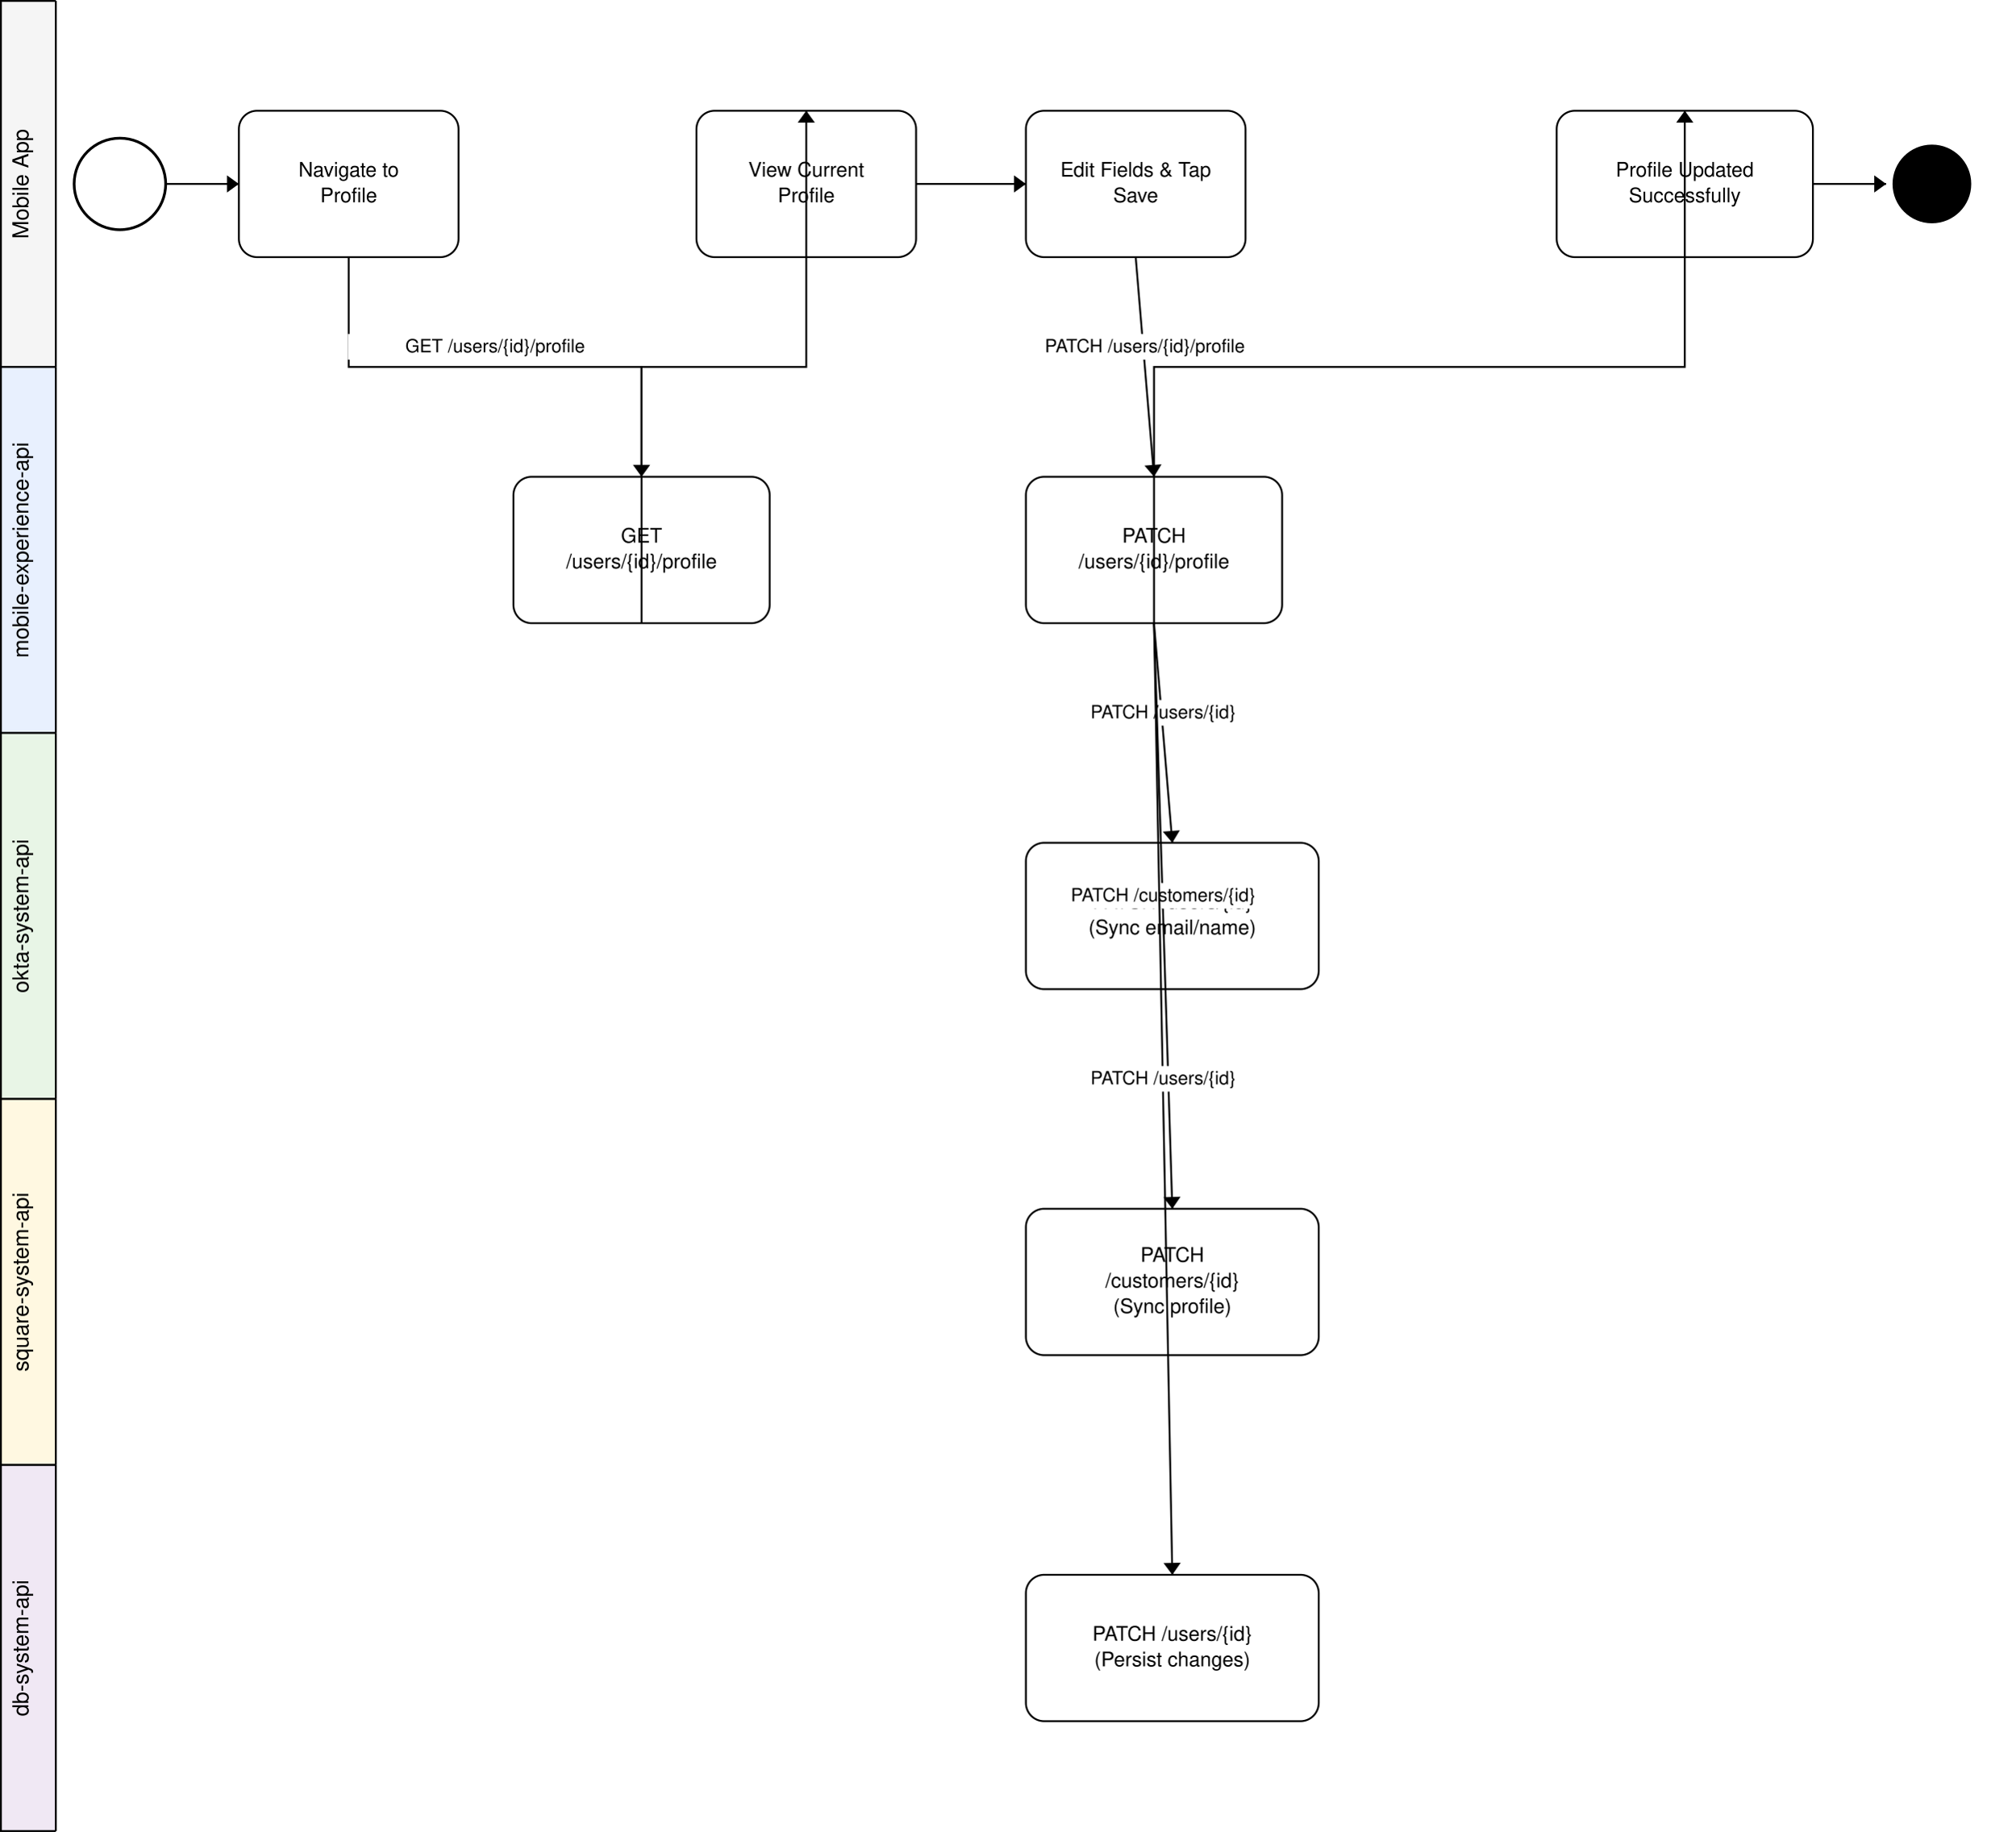
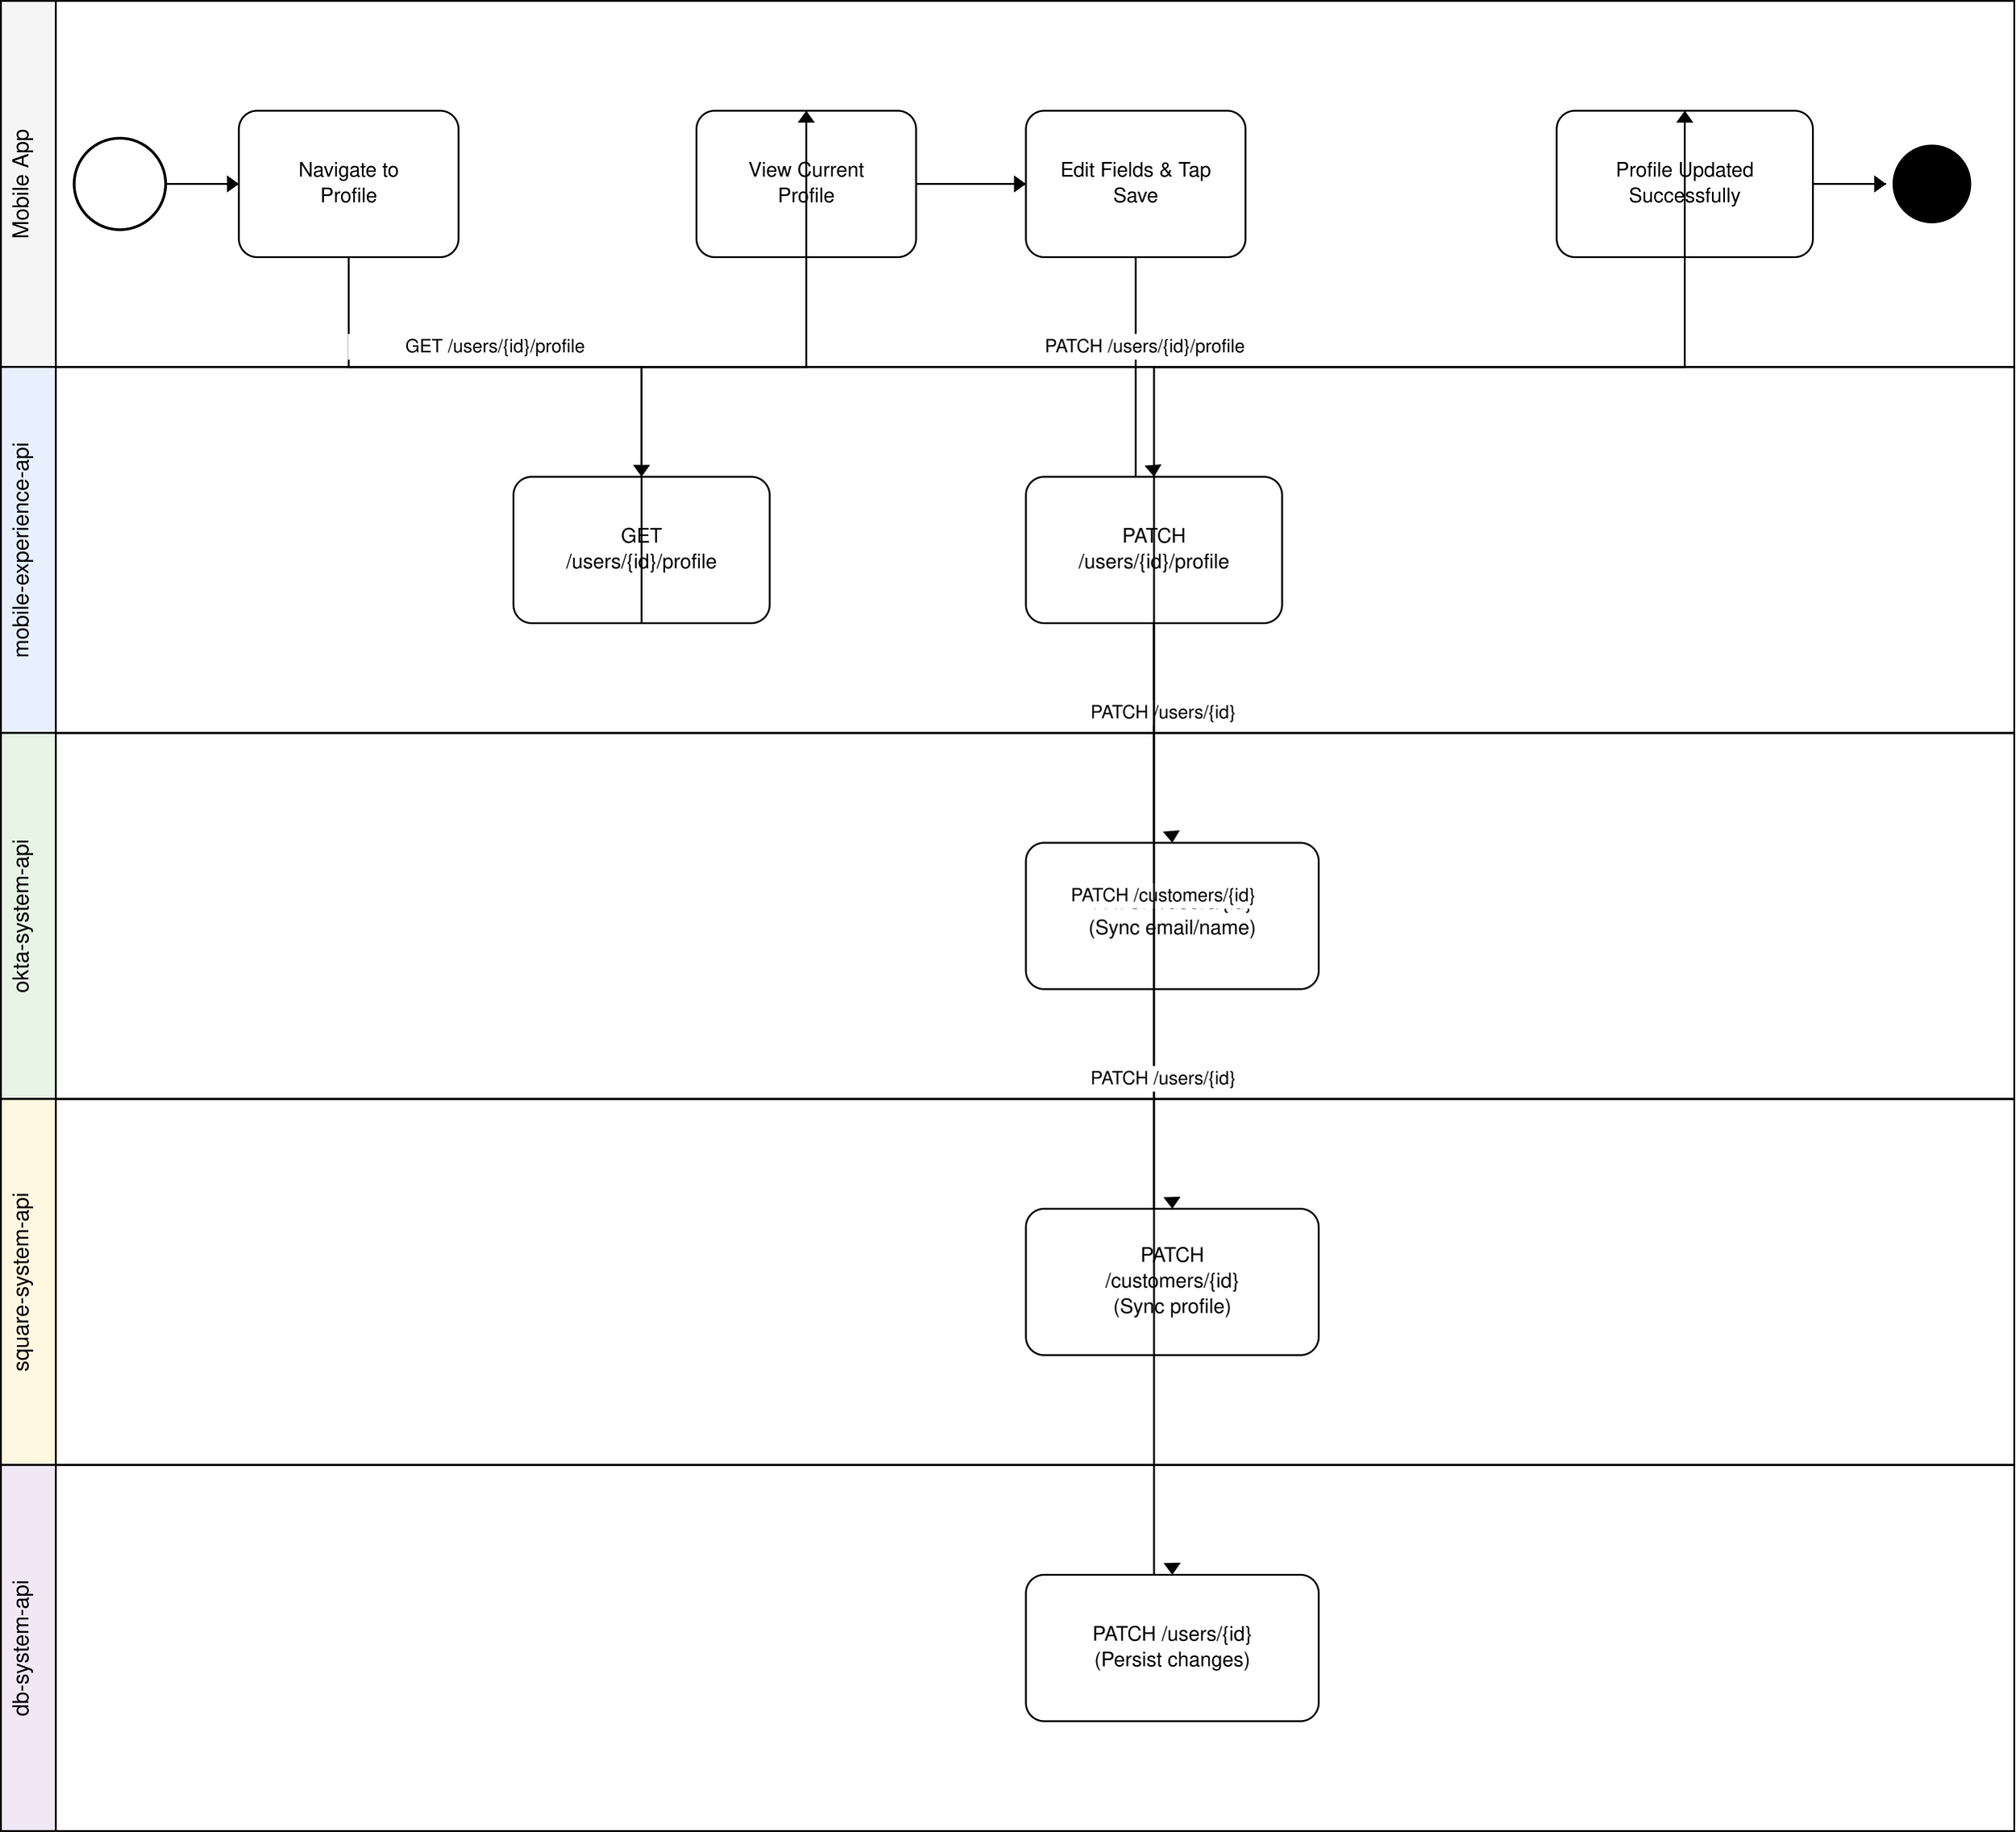
<svg xmlns="http://www.w3.org/2000/svg" version="1.1" width="1101px" height="1001px" viewBox="-0.5 -0.5 1101 1001" content="&lt;mxfile host=&quot;app.diagrams.net&quot; agent=&quot;RideXpress-docs&quot; version=&quot;24.5.3&quot; type=&quot;github&quot;&gt;   &lt;diagram name=&quot;User Profile Management Flow&quot; id=&quot;diagram-01&quot;&gt;     &lt;mxGraphModel dx=&quot;1652&quot; dy=&quot;1200&quot; grid=&quot;1&quot; gridSize=&quot;10&quot; guides=&quot;1&quot; tooltips=&quot;1&quot; connect=&quot;1&quot; arrows=&quot;1&quot; fold=&quot;1&quot; page=&quot;1&quot; pageScale=&quot;1&quot; pageWidth=&quot;1100&quot; pageHeight=&quot;1000&quot; math=&quot;0&quot; shadow=&quot;0&quot;&gt;       &lt;root&gt;         &lt;mxCell id=&quot;0&quot; /&gt;         &lt;mxCell id=&quot;1&quot; parent=&quot;0&quot; /&gt;         &lt;mxCell id=&quot;L1&quot; value=&quot;Mobile App&quot; style=&quot;swimlane;horizontal=0;whiteSpace=wrap;html=1;&quot; parent=&quot;1&quot; vertex=&quot;1&quot;&gt;           &lt;mxGeometry y=&quot;0&quot; width=&quot;1100&quot; height=&quot;200&quot; as=&quot;geometry&quot; /&gt;         &lt;/mxCell&gt;         &lt;mxCell id=&quot;L2&quot; value=&quot;mobile-experience-api&quot; style=&quot;swimlane;horizontal=0;whiteSpace=wrap;html=1;&quot; parent=&quot;1&quot; vertex=&quot;1&quot;&gt;           &lt;mxGeometry y=&quot;200&quot; width=&quot;1100&quot; height=&quot;200&quot; as=&quot;geometry&quot; /&gt;         &lt;/mxCell&gt;         &lt;mxCell id=&quot;L3&quot; value=&quot;okta-system-api&quot; style=&quot;swimlane;horizontal=0;whiteSpace=wrap;html=1;&quot; parent=&quot;1&quot; vertex=&quot;1&quot;&gt;           &lt;mxGeometry y=&quot;400&quot; width=&quot;1100&quot; height=&quot;200&quot; as=&quot;geometry&quot; /&gt;         &lt;/mxCell&gt;         &lt;mxCell id=&quot;L4&quot; value=&quot;square-system-api&quot; style=&quot;swimlane;horizontal=0;whiteSpace=wrap;html=1;&quot; parent=&quot;1&quot; vertex=&quot;1&quot;&gt;           &lt;mxGeometry y=&quot;600&quot; width=&quot;1100&quot; height=&quot;200&quot; as=&quot;geometry&quot; /&gt;         &lt;/mxCell&gt;         &lt;mxCell id=&quot;L5&quot; value=&quot;db-system-api&quot; style=&quot;swimlane;horizontal=0;whiteSpace=wrap;html=1;&quot; parent=&quot;1&quot; vertex=&quot;1&quot;&gt;           &lt;mxGeometry y=&quot;800&quot; width=&quot;1100&quot; height=&quot;200&quot; as=&quot;geometry&quot; /&gt;         &lt;/mxCell&gt;         &lt;mxCell id=&quot;start&quot; style=&quot;points=[[0.145,0.145,0],[0.5,0,0],[0.855,0.145,0],[1,0.5,0],[0.855,0.855,0],[0.5,1,0],[0.145,0.855,0],[0,0.5,0]];shape=mxgraph.bpmn.event;html=1;verticalLabelPosition=bottom;labelBackgroundColor=#ffffff;verticalAlign=top;align=center;perimeter=ellipsePerimeter;outlineConnect=0;aspect=fixed;outline=standard;symbol=general;&quot; parent=&quot;L1&quot; vertex=&quot;1&quot;&gt;           &lt;mxGeometry x=&quot;40&quot; y=&quot;75&quot; width=&quot;50&quot; height=&quot;50&quot; as=&quot;geometry&quot; /&gt;         &lt;/mxCell&gt;         &lt;mxCell id=&quot;t1&quot; value=&quot;Navigate to Profile&quot; style=&quot;points=[[0.25,0,0],[0.5,0,0],[0.75,0,0],[1,0.25,0],[1,0.5,0],[1,0.75,0],[0.75,1,0],[0.5,1,0],[0.25,1,0],[0,0.75,0],[0,0.5,0],[0,0.25,0]];shape=mxgraph.bpmn.task;whiteSpace=wrap;rectStyle=rounded;size=10;html=1;container=1;expand=0;collapsible=0;taskMarker=abstract;&quot; parent=&quot;L1&quot; vertex=&quot;1&quot;&gt;           &lt;mxGeometry x=&quot;130&quot; y=&quot;60&quot; width=&quot;120&quot; height=&quot;80&quot; as=&quot;geometry&quot; /&gt;         &lt;/mxCell&gt;         &lt;mxCell id=&quot;t1b&quot; value=&quot;View Current Profile&quot; style=&quot;points=[[0.25,0,0],[0.5,0,0],[0.75,0,0],[1,0.25,0],[1,0.5,0],[1,0.75,0],[0.75,1,0],[0.5,1,0],[0.25,1,0],[0,0.75,0],[0,0.5,0],[0,0.25,0]];shape=mxgraph.bpmn.task;whiteSpace=wrap;rectStyle=rounded;size=10;html=1;container=1;expand=0;collapsible=0;taskMarker=abstract;&quot; parent=&quot;L1&quot; vertex=&quot;1&quot;&gt;           &lt;mxGeometry x=&quot;380&quot; y=&quot;60&quot; width=&quot;120&quot; height=&quot;80&quot; as=&quot;geometry&quot; /&gt;         &lt;/mxCell&gt;         &lt;mxCell id=&quot;t1c&quot; value=&quot;Edit Fields &amp;amp; Tap Save&quot; style=&quot;points=[[0.25,0,0],[0.5,0,0],[0.75,0,0],[1,0.25,0],[1,0.5,0],[1,0.75,0],[0.75,1,0],[0.5,1,0],[0.25,1,0],[0,0.75,0],[0,0.5,0],[0,0.25,0]];shape=mxgraph.bpmn.task;whiteSpace=wrap;rectStyle=rounded;size=10;html=1;container=1;expand=0;collapsible=0;taskMarker=abstract;&quot; parent=&quot;L1&quot; vertex=&quot;1&quot;&gt;           &lt;mxGeometry x=&quot;560&quot; y=&quot;60&quot; width=&quot;120&quot; height=&quot;80&quot; as=&quot;geometry&quot; /&gt;         &lt;/mxCell&gt;         &lt;mxCell id=&quot;t1d&quot; value=&quot;Profile Updated Successfully&quot; style=&quot;points=[[0.25,0,0],[0.5,0,0],[0.75,0,0],[1,0.25,0],[1,0.5,0],[1,0.75,0],[0.75,1,0],[0.5,1,0],[0.25,1,0],[0,0.75,0],[0,0.5,0],[0,0.25,0]];shape=mxgraph.bpmn.task;whiteSpace=wrap;rectStyle=rounded;size=10;html=1;container=1;expand=0;collapsible=0;taskMarker=abstract;&quot; parent=&quot;L1&quot; vertex=&quot;1&quot;&gt;           &lt;mxGeometry x=&quot;850&quot; y=&quot;60&quot; width=&quot;140&quot; height=&quot;80&quot; as=&quot;geometry&quot; /&gt;         &lt;/mxCell&gt;         &lt;mxCell id=&quot;end&quot; style=&quot;ellipse;whiteSpace=wrap;html=1;aspect=fixed;fillColor=#000000;&quot; parent=&quot;L1&quot; vertex=&quot;1&quot;&gt;           &lt;mxGeometry x=&quot;1030&quot; y=&quot;75&quot; width=&quot;50&quot; height=&quot;50&quot; as=&quot;geometry&quot; /&gt;         &lt;/mxCell&gt;         &lt;mxCell id=&quot;t2a&quot; value=&quot;GET /users/{id}/profile&quot; style=&quot;points=[[0.25,0,0],[0.5,0,0],[0.75,0,0],[1,0.25,0],[1,0.5,0],[1,0.75,0],[0.75,1,0],[0.5,1,0],[0.25,1,0],[0,0.75,0],[0,0.5,0],[0,0.25,0]];shape=mxgraph.bpmn.task;whiteSpace=wrap;rectStyle=rounded;size=10;html=1;container=1;expand=0;collapsible=0;taskMarker=abstract;&quot; parent=&quot;L2&quot; vertex=&quot;1&quot;&gt;           &lt;mxGeometry x=&quot;280&quot; y=&quot;60&quot; width=&quot;140&quot; height=&quot;80&quot; as=&quot;geometry&quot; /&gt;         &lt;/mxCell&gt;         &lt;mxCell id=&quot;t2b&quot; value=&quot;PATCH /users/{id}/profile&quot; style=&quot;points=[[0.25,0,0],[0.5,0,0],[0.75,0,0],[1,0.25,0],[1,0.5,0],[1,0.75,0],[0.75,1,0],[0.5,1,0],[0.25,1,0],[0,0.75,0],[0,0.5,0],[0,0.25,0]];shape=mxgraph.bpmn.task;whiteSpace=wrap;rectStyle=rounded;size=10;html=1;container=1;expand=0;collapsible=0;taskMarker=abstract;&quot; parent=&quot;L2&quot; vertex=&quot;1&quot;&gt;           &lt;mxGeometry x=&quot;560&quot; y=&quot;60&quot; width=&quot;140&quot; height=&quot;80&quot; as=&quot;geometry&quot; /&gt;         &lt;/mxCell&gt;         &lt;mxCell id=&quot;t3&quot; value=&quot;PATCH /users/{id} (Sync email/name)&quot; style=&quot;points=[[0.25,0,0],[0.5,0,0],[0.75,0,0],[1,0.25,0],[1,0.5,0],[1,0.75,0],[0.75,1,0],[0.5,1,0],[0.25,1,0],[0,0.75,0],[0,0.5,0],[0,0.25,0]];shape=mxgraph.bpmn.task;whiteSpace=wrap;rectStyle=rounded;size=10;html=1;container=1;expand=0;collapsible=0;taskMarker=abstract;&quot; parent=&quot;L3&quot; vertex=&quot;1&quot;&gt;           &lt;mxGeometry x=&quot;560&quot; y=&quot;60&quot; width=&quot;160&quot; height=&quot;80&quot; as=&quot;geometry&quot; /&gt;         &lt;/mxCell&gt;         &lt;mxCell id=&quot;t4&quot; value=&quot;PATCH /customers/{id} (Sync profile)&quot; style=&quot;points=[[0.25,0,0],[0.5,0,0],[0.75,0,0],[1,0.25,0],[1,0.5,0],[1,0.75,0],[0.75,1,0],[0.5,1,0],[0.25,1,0],[0,0.75,0],[0,0.5,0],[0,0.25,0]];shape=mxgraph.bpmn.task;whiteSpace=wrap;rectStyle=rounded;size=10;html=1;container=1;expand=0;collapsible=0;taskMarker=abstract;&quot; parent=&quot;L4&quot; vertex=&quot;1&quot;&gt;           &lt;mxGeometry x=&quot;560&quot; y=&quot;60&quot; width=&quot;160&quot; height=&quot;80&quot; as=&quot;geometry&quot; /&gt;         &lt;/mxCell&gt;         &lt;mxCell id=&quot;t5&quot; value=&quot;PATCH /users/{id} (Persist changes)&quot; style=&quot;points=[[0.25,0,0],[0.5,0,0],[0.75,0,0],[1,0.25,0],[1,0.5,0],[1,0.75,0],[0.75,1,0],[0.5,1,0],[0.25,1,0],[0,0.75,0],[0,0.5,0],[0,0.25,0]];shape=mxgraph.bpmn.task;whiteSpace=wrap;rectStyle=rounded;size=10;html=1;container=1;expand=0;collapsible=0;taskMarker=abstract;&quot; parent=&quot;L5&quot; vertex=&quot;1&quot;&gt;           &lt;mxGeometry x=&quot;560&quot; y=&quot;60&quot; width=&quot;160&quot; height=&quot;80&quot; as=&quot;geometry&quot; /&gt;         &lt;/mxCell&gt;         &lt;mxCell id=&quot;e1&quot; style=&quot;edgeStyle=orthogonalEdgeStyle;rounded=0;orthogonalLoop=1;jettySize=auto;html=1;&quot; parent=&quot;1&quot; edge=&quot;1&quot; source=&quot;start&quot; target=&quot;t1&quot;&gt;           &lt;mxGeometry relative=&quot;1&quot; as=&quot;geometry&quot; /&gt;         &lt;/mxCell&gt;         &lt;mxCell id=&quot;e2&quot; style=&quot;edgeStyle=orthogonalEdgeStyle;rounded=0;orthogonalLoop=1;jettySize=auto;html=1;&quot; parent=&quot;1&quot; edge=&quot;1&quot; source=&quot;t1&quot; target=&quot;t2a&quot;&gt;           &lt;mxGeometry relative=&quot;1&quot; as=&quot;geometry&quot; /&gt;         &lt;/mxCell&gt;         &lt;mxCell id=&quot;e2_l&quot; value=&quot;GET /users/{id}/profile&quot; style=&quot;edgeLabel;html=1;align=center;verticalAlign=middle;resizable=0;points=[];&quot; parent=&quot;e2&quot; vertex=&quot;1&quot;&gt;           &lt;mxGeometry relative=&quot;1&quot; as=&quot;geometry&quot; /&gt;             &lt;mxPoint as=&quot;offset&quot; /&gt;         &lt;/mxCell&gt;         &lt;mxCell id=&quot;e3&quot; style=&quot;edgeStyle=orthogonalEdgeStyle;rounded=0;orthogonalLoop=1;jettySize=auto;html=1;&quot; parent=&quot;1&quot; edge=&quot;1&quot; source=&quot;t2a&quot; target=&quot;t1b&quot;&gt;           &lt;mxGeometry relative=&quot;1&quot; as=&quot;geometry&quot; /&gt;         &lt;/mxCell&gt;         &lt;mxCell id=&quot;e4&quot; style=&quot;edgeStyle=orthogonalEdgeStyle;rounded=0;orthogonalLoop=1;jettySize=auto;html=1;&quot; parent=&quot;1&quot; edge=&quot;1&quot; source=&quot;t1b&quot; target=&quot;t1c&quot;&gt;           &lt;mxGeometry relative=&quot;1&quot; as=&quot;geometry&quot; /&gt;         &lt;/mxCell&gt;         &lt;mxCell id=&quot;e5&quot; style=&quot;edgeStyle=orthogonalEdgeStyle;rounded=0;orthogonalLoop=1;jettySize=auto;html=1;&quot; parent=&quot;1&quot; edge=&quot;1&quot; source=&quot;t1c&quot; target=&quot;t2b&quot;&gt;           &lt;mxGeometry relative=&quot;1&quot; as=&quot;geometry&quot; /&gt;         &lt;/mxCell&gt;         &lt;mxCell id=&quot;e5_l&quot; value=&quot;PATCH /users/{id}/profile&quot; style=&quot;edgeLabel;html=1;align=center;verticalAlign=middle;resizable=0;points=[];&quot; parent=&quot;e5&quot; vertex=&quot;1&quot;&gt;           &lt;mxGeometry relative=&quot;1&quot; as=&quot;geometry&quot; /&gt;             &lt;mxPoint as=&quot;offset&quot; /&gt;         &lt;/mxCell&gt;         &lt;mxCell id=&quot;e6&quot; style=&quot;edgeStyle=orthogonalEdgeStyle;rounded=0;orthogonalLoop=1;jettySize=auto;html=1;&quot; parent=&quot;1&quot; edge=&quot;1&quot; source=&quot;t2b&quot; target=&quot;t3&quot;&gt;           &lt;mxGeometry relative=&quot;1&quot; as=&quot;geometry&quot; /&gt;         &lt;/mxCell&gt;         &lt;mxCell id=&quot;e6_l&quot; value=&quot;PATCH /users/{id}&quot; style=&quot;edgeLabel;html=1;align=center;verticalAlign=middle;resizable=0;points=[];&quot; parent=&quot;e6&quot; vertex=&quot;1&quot;&gt;           &lt;mxGeometry relative=&quot;1&quot; as=&quot;geometry&quot; /&gt;             &lt;mxPoint as=&quot;offset&quot; /&gt;         &lt;/mxCell&gt;         &lt;mxCell id=&quot;e7&quot; style=&quot;edgeStyle=orthogonalEdgeStyle;rounded=0;orthogonalLoop=1;jettySize=auto;html=1;&quot; parent=&quot;1&quot; edge=&quot;1&quot; source=&quot;t2b&quot; target=&quot;t4&quot;&gt;           &lt;mxGeometry relative=&quot;1&quot; as=&quot;geometry&quot; /&gt;         &lt;/mxCell&gt;         &lt;mxCell id=&quot;e7_l&quot; value=&quot;PATCH /customers/{id}&quot; style=&quot;edgeLabel;html=1;align=center;verticalAlign=middle;resizable=0;points=[];&quot; parent=&quot;e7&quot; vertex=&quot;1&quot;&gt;           &lt;mxGeometry relative=&quot;1&quot; as=&quot;geometry&quot; /&gt;             &lt;mxPoint as=&quot;offset&quot; /&gt;         &lt;/mxCell&gt;         &lt;mxCell id=&quot;e8&quot; style=&quot;edgeStyle=orthogonalEdgeStyle;rounded=0;orthogonalLoop=1;jettySize=auto;html=1;&quot; parent=&quot;1&quot; edge=&quot;1&quot; source=&quot;t2b&quot; target=&quot;t5&quot;&gt;           &lt;mxGeometry relative=&quot;1&quot; as=&quot;geometry&quot; /&gt;         &lt;/mxCell&gt;         &lt;mxCell id=&quot;e8_l&quot; value=&quot;PATCH /users/{id}&quot; style=&quot;edgeLabel;html=1;align=center;verticalAlign=middle;resizable=0;points=[];&quot; parent=&quot;e8&quot; vertex=&quot;1&quot;&gt;           &lt;mxGeometry relative=&quot;1&quot; as=&quot;geometry&quot; /&gt;             &lt;mxPoint as=&quot;offset&quot; /&gt;         &lt;/mxCell&gt;         &lt;mxCell id=&quot;e9&quot; style=&quot;edgeStyle=orthogonalEdgeStyle;rounded=0;orthogonalLoop=1;jettySize=auto;html=1;&quot; parent=&quot;1&quot; edge=&quot;1&quot; source=&quot;t2b&quot; target=&quot;t1d&quot;&gt;           &lt;mxGeometry relative=&quot;1&quot; as=&quot;geometry&quot; /&gt;         &lt;/mxCell&gt;         &lt;mxCell id=&quot;e10&quot; style=&quot;edgeStyle=orthogonalEdgeStyle;rounded=0;orthogonalLoop=1;jettySize=auto;html=1;&quot; parent=&quot;1&quot; edge=&quot;1&quot; source=&quot;t1d&quot; target=&quot;end&quot;&gt;           &lt;mxGeometry relative=&quot;1&quot; as=&quot;geometry&quot; /&gt;         &lt;/mxCell&gt;       &lt;/root&gt;     &lt;/mxGraphModel&gt;   &lt;/diagram&gt; &lt;/mxfile&gt;" style="background-color: rgb(255, 255, 255);">
  <defs />
  <g>
    <path d="M 30 0 L 0 0 L 0 200 L 30 200" fill="#f5f5f5" stroke="rgb(0, 0, 0)" stroke-miterlimit="10" pointer-events="all" />
-     <path d="30 0 L 1100 0 L 1100 200 L 30 200" fill="none" stroke="rgb(0, 0, 0)" stroke-miterlimit="10" pointer-events="none" />
+     <path d="M 30 0 L 1100 0 L 1100 200 L 30 200" fill="none" stroke="rgb(0, 0, 0)" stroke-miterlimit="10" pointer-events="none" />
    <path d="M 30 0 L 30 200" fill="none" stroke="rgb(0, 0, 0)" stroke-miterlimit="10" pointer-events="none" />
    <g transform="translate(15,100)">
      <text text-anchor="middle" font-family="Helvetica" font-size="12" transform="rotate(-90)" fill="rgb(0,0,0)">Mobile App</text>
    </g>
    <path d="M 30 200 L 0 200 L 0 400 L 30 400" fill="#e8f0fe" stroke="rgb(0, 0, 0)" stroke-miterlimit="10" pointer-events="all" />
-     <path d="30 200 L 1100 200 L 1100 400 L 30 400" fill="none" stroke="rgb(0, 0, 0)" stroke-miterlimit="10" pointer-events="none" />
+     <path d="M 30 200 L 1100 200 L 1100 400 L 30 400" fill="none" stroke="rgb(0, 0, 0)" stroke-miterlimit="10" pointer-events="none" />
    <path d="M 30 200 L 30 400" fill="none" stroke="rgb(0, 0, 0)" stroke-miterlimit="10" pointer-events="none" />
    <g transform="translate(15,300)">
      <text text-anchor="middle" font-family="Helvetica" font-size="12" transform="rotate(-90)" fill="rgb(0,0,0)">mobile-experience-api</text>
    </g>
    <path d="M 30 400 L 0 400 L 0 600 L 30 600" fill="#e8f5e6" stroke="rgb(0, 0, 0)" stroke-miterlimit="10" pointer-events="all" />
-     <path d="30 400 L 1100 400 L 1100 600 L 30 600" fill="none" stroke="rgb(0, 0, 0)" stroke-miterlimit="10" pointer-events="none" />
+     <path d="M 30 400 L 1100 400 L 1100 600 L 30 600" fill="none" stroke="rgb(0, 0, 0)" stroke-miterlimit="10" pointer-events="none" />
    <path d="M 30 400 L 30 600" fill="none" stroke="rgb(0, 0, 0)" stroke-miterlimit="10" pointer-events="none" />
    <g transform="translate(15,500)">
      <text text-anchor="middle" font-family="Helvetica" font-size="12" transform="rotate(-90)" fill="rgb(0,0,0)">okta-system-api</text>
    </g>
    <path d="M 30 600 L 0 600 L 0 800 L 30 800" fill="#fff8e1" stroke="rgb(0, 0, 0)" stroke-miterlimit="10" pointer-events="all" />
-     <path d="30 600 L 1100 600 L 1100 800 L 30 800" fill="none" stroke="rgb(0, 0, 0)" stroke-miterlimit="10" pointer-events="none" />
+     <path d="M 30 600 L 1100 600 L 1100 800 L 30 800" fill="none" stroke="rgb(0, 0, 0)" stroke-miterlimit="10" pointer-events="none" />
    <path d="M 30 600 L 30 800" fill="none" stroke="rgb(0, 0, 0)" stroke-miterlimit="10" pointer-events="none" />
    <g transform="translate(15,700)">
      <text text-anchor="middle" font-family="Helvetica" font-size="12" transform="rotate(-90)" fill="rgb(0,0,0)">square-system-api</text>
    </g>
    <path d="M 30 800 L 0 800 L 0 1000 L 30 1000" fill="#f0e8f4" stroke="rgb(0, 0, 0)" stroke-miterlimit="10" pointer-events="all" />
-     <path d="30 800 L 1100 800 L 1100 1000 L 30 1000" fill="none" stroke="rgb(0, 0, 0)" stroke-miterlimit="10" pointer-events="none" />
+     <path d="M 30 800 L 1100 800 L 1100 1000 L 30 1000" fill="none" stroke="rgb(0, 0, 0)" stroke-miterlimit="10" pointer-events="none" />
    <path d="M 30 800 L 30 1000" fill="none" stroke="rgb(0, 0, 0)" stroke-miterlimit="10" pointer-events="none" />
    <g transform="translate(15,900)">
      <text text-anchor="middle" font-family="Helvetica" font-size="12" transform="rotate(-90)" fill="rgb(0,0,0)">db-system-api</text>
    </g>
    <ellipse cx="65" cy="100" rx="25" ry="25" fill="rgb(255, 255, 255)" stroke="rgb(0, 0, 0)" stroke-width="1.5" pointer-events="all" />
    <rect x="130" y="60" width="120" height="80" rx="10" ry="10" fill="rgb(255, 255, 255)" stroke="rgb(0, 0, 0)" stroke-miterlimit="10" pointer-events="all" />
    <text x="190" y="96" text-anchor="middle" font-family="Helvetica" font-size="11" fill="rgb(0,0,0)">Navigate to</text>
    <text x="190" y="110" text-anchor="middle" font-family="Helvetica" font-size="11" fill="rgb(0,0,0)">Profile</text>
    <rect x="380" y="60" width="120" height="80" rx="10" ry="10" fill="rgb(255, 255, 255)" stroke="rgb(0, 0, 0)" stroke-miterlimit="10" pointer-events="all" />
    <text x="440" y="96" text-anchor="middle" font-family="Helvetica" font-size="11" fill="rgb(0,0,0)">View Current</text>
    <text x="440" y="110" text-anchor="middle" font-family="Helvetica" font-size="11" fill="rgb(0,0,0)">Profile</text>
    <rect x="560" y="60" width="120" height="80" rx="10" ry="10" fill="rgb(255, 255, 255)" stroke="rgb(0, 0, 0)" stroke-miterlimit="10" pointer-events="all" />
    <text x="620" y="96" text-anchor="middle" font-family="Helvetica" font-size="11" fill="rgb(0,0,0)">Edit Fields &amp; Tap</text>
    <text x="620" y="110" text-anchor="middle" font-family="Helvetica" font-size="11" fill="rgb(0,0,0)">Save</text>
    <rect x="850" y="60" width="140" height="80" rx="10" ry="10" fill="rgb(255, 255, 255)" stroke="rgb(0, 0, 0)" stroke-miterlimit="10" pointer-events="all" />
    <text x="920" y="96" text-anchor="middle" font-family="Helvetica" font-size="11" fill="rgb(0,0,0)">Profile Updated</text>
    <text x="920" y="110" text-anchor="middle" font-family="Helvetica" font-size="11" fill="rgb(0,0,0)">Successfully</text>
    <ellipse cx="1055" cy="100" rx="20" ry="20" fill="rgb(0, 0, 0)" stroke="rgb(0, 0, 0)" stroke-width="3" pointer-events="all" />
    <rect x="280" y="260" width="140" height="80" rx="10" ry="10" fill="rgb(255, 255, 255)" stroke="rgb(0, 0, 0)" stroke-miterlimit="10" pointer-events="all" />
    <text x="350" y="296" text-anchor="middle" font-family="Helvetica" font-size="11" fill="rgb(0,0,0)">GET</text>
    <text x="350" y="310" text-anchor="middle" font-family="Helvetica" font-size="11" fill="rgb(0,0,0)">/users/{id}/profile</text>
    <rect x="560" y="260" width="140" height="80" rx="10" ry="10" fill="rgb(255, 255, 255)" stroke="rgb(0, 0, 0)" stroke-miterlimit="10" pointer-events="all" />
    <text x="630" y="296" text-anchor="middle" font-family="Helvetica" font-size="11" fill="rgb(0,0,0)">PATCH</text>
    <text x="630" y="310" text-anchor="middle" font-family="Helvetica" font-size="11" fill="rgb(0,0,0)">/users/{id}/profile</text>
    <rect x="560" y="460" width="160" height="80" rx="10" ry="10" fill="rgb(255, 255, 255)" stroke="rgb(0, 0, 0)" stroke-miterlimit="10" pointer-events="all" />
    <text x="640" y="496" text-anchor="middle" font-family="Helvetica" font-size="11" fill="rgb(0,0,0)">PATCH /users/{id}</text>
    <text x="640" y="510" text-anchor="middle" font-family="Helvetica" font-size="11" fill="rgb(0,0,0)">(Sync email/name)</text>
    <rect x="560" y="660" width="160" height="80" rx="10" ry="10" fill="rgb(255, 255, 255)" stroke="rgb(0, 0, 0)" stroke-miterlimit="10" pointer-events="all" />
    <text x="640" y="689" text-anchor="middle" font-family="Helvetica" font-size="11" fill="rgb(0,0,0)">PATCH</text>
    <text x="640" y="703" text-anchor="middle" font-family="Helvetica" font-size="11" fill="rgb(0,0,0)">/customers/{id}</text>
    <text x="640" y="717" text-anchor="middle" font-family="Helvetica" font-size="11" fill="rgb(0,0,0)">(Sync profile)</text>
    <rect x="560" y="860" width="160" height="80" rx="10" ry="10" fill="rgb(255, 255, 255)" stroke="rgb(0, 0, 0)" stroke-miterlimit="10" pointer-events="all" />
    <text x="640" y="896" text-anchor="middle" font-family="Helvetica" font-size="11" fill="rgb(0,0,0)">PATCH /users/{id}</text>
    <text x="640" y="910" text-anchor="middle" font-family="Helvetica" font-size="11" fill="rgb(0,0,0)">(Persist changes)</text>
    <path d="M 90 100.0 L 130 100.0" fill="none" stroke="rgb(0, 0, 0)" stroke-miterlimit="10" pointer-events="stroke" />
    <path d="M 130 100.0 L 123.5 104.7 L 123.5 95.3 Z" fill="rgb(0,0,0)" />
    <path d="M 190.0 140 L 190.0 200.0 L 350.0 200.0 L 350.0 260" fill="none" stroke="rgb(0, 0, 0)" stroke-miterlimit="10" pointer-events="stroke" />
    <path d="M 350.0 260 L 345.3 253.5 L 354.7 253.5 Z" fill="rgb(0,0,0)" />
    <rect x="189.5" y="182.0" width="161" height="14" fill="rgb(255,255,255)" stroke="none" />
    <text x="270.0" y="192.0" text-anchor="middle" font-family="Helvetica" font-size="10" fill="rgb(0,0,0)">GET /users/{id}/profile</text>
    <path d="M 350.0 340 L 350.0 200.0 L 440.0 200.0 L 440.0 60" fill="none" stroke="rgb(0, 0, 0)" stroke-miterlimit="10" pointer-events="stroke" />
    <path d="M 440.0 60 L 444.7 66.5 L 435.3 66.5 Z" fill="rgb(0,0,0)" />
    <path d="M 500 100.0 L 560 100.0" fill="none" stroke="rgb(0, 0, 0)" stroke-miterlimit="10" pointer-events="stroke" />
    <path d="M 560 100.0 L 553.5 104.7 L 553.5 95.3 Z" fill="rgb(0,0,0)" />
-     <path d="M 620.0 140 L 630.0 260" fill="none" stroke="rgb(0, 0, 0)" stroke-miterlimit="10" pointer-events="stroke" />
+     <path d="M 620 140 L 620 260" fill="none" stroke="rgb(0, 0, 0)" stroke-miterlimit="10" pointer-events="stroke" />
    <path d="M 630.0 260 L 624.8 253.9 L 634.1 253.2 Z" fill="rgb(0,0,0)" />
    <rect x="537.5" y="182.0" width="175" height="14" fill="rgb(255,255,255)" stroke="none" />
    <text x="625.0" y="192.0" text-anchor="middle" font-family="Helvetica" font-size="10" fill="rgb(0,0,0)">PATCH /users/{id}/profile</text>
-     <path d="M 630.0 340 L 640.0 460" fill="none" stroke="rgb(0, 0, 0)" stroke-miterlimit="10" pointer-events="stroke" />
+     <path d="M 630 340 L 630 460" fill="none" stroke="rgb(0, 0, 0)" stroke-miterlimit="10" pointer-events="stroke" />
    <path d="M 640.0 460 L 634.8 453.9 L 644.1 453.2 Z" fill="rgb(0,0,0)" />
    <rect x="575.5" y="382.0" width="119" height="14" fill="rgb(255,255,255)" stroke="none" />
    <text x="635.0" y="392.0" text-anchor="middle" font-family="Helvetica" font-size="10" fill="rgb(0,0,0)">PATCH /users/{id}</text>
-     <path d="M 630.0 340 L 640.0 660" fill="none" stroke="rgb(0, 0, 0)" stroke-miterlimit="10" pointer-events="stroke" />
+     <path d="M 630 340 L 630 660" fill="none" stroke="rgb(0, 0, 0)" stroke-miterlimit="10" pointer-events="stroke" />
    <path d="M 640.0 660 L 635.1 653.7 L 644.5 653.4 Z" fill="rgb(0,0,0)" />
    <rect x="561.5" y="482.0" width="147" height="14" fill="rgb(255,255,255)" stroke="none" />
    <text x="635.0" y="492.0" text-anchor="middle" font-family="Helvetica" font-size="10" fill="rgb(0,0,0)">PATCH /customers/{id}</text>
-     <path d="M 630.0 340 L 640.0 860" fill="none" stroke="rgb(0, 0, 0)" stroke-miterlimit="10" pointer-events="stroke" />
+     <path d="M 630 340 L 630 860" fill="none" stroke="rgb(0, 0, 0)" stroke-miterlimit="10" pointer-events="stroke" />
    <path d="M 640.0 860 L 635.2 853.6 L 644.6 853.4 Z" fill="rgb(0,0,0)" />
    <rect x="575.5" y="582.0" width="119" height="14" fill="rgb(255,255,255)" stroke="none" />
    <text x="635.0" y="592.0" text-anchor="middle" font-family="Helvetica" font-size="10" fill="rgb(0,0,0)">PATCH /users/{id}</text>
    <path d="M 630.0 340 L 630.0 200.0 L 920.0 200.0 L 920.0 60" fill="none" stroke="rgb(0, 0, 0)" stroke-miterlimit="10" pointer-events="stroke" />
    <path d="M 920.0 60 L 924.7 66.5 L 915.3 66.5 Z" fill="rgb(0,0,0)" />
    <path d="M 990 100.0 L 1030 100.0" fill="none" stroke="rgb(0, 0, 0)" stroke-miterlimit="10" pointer-events="stroke" />
    <path d="M 1030 100.0 L 1023.5 104.7 L 1023.5 95.3 Z" fill="rgb(0,0,0)" />
  </g>
</svg>
